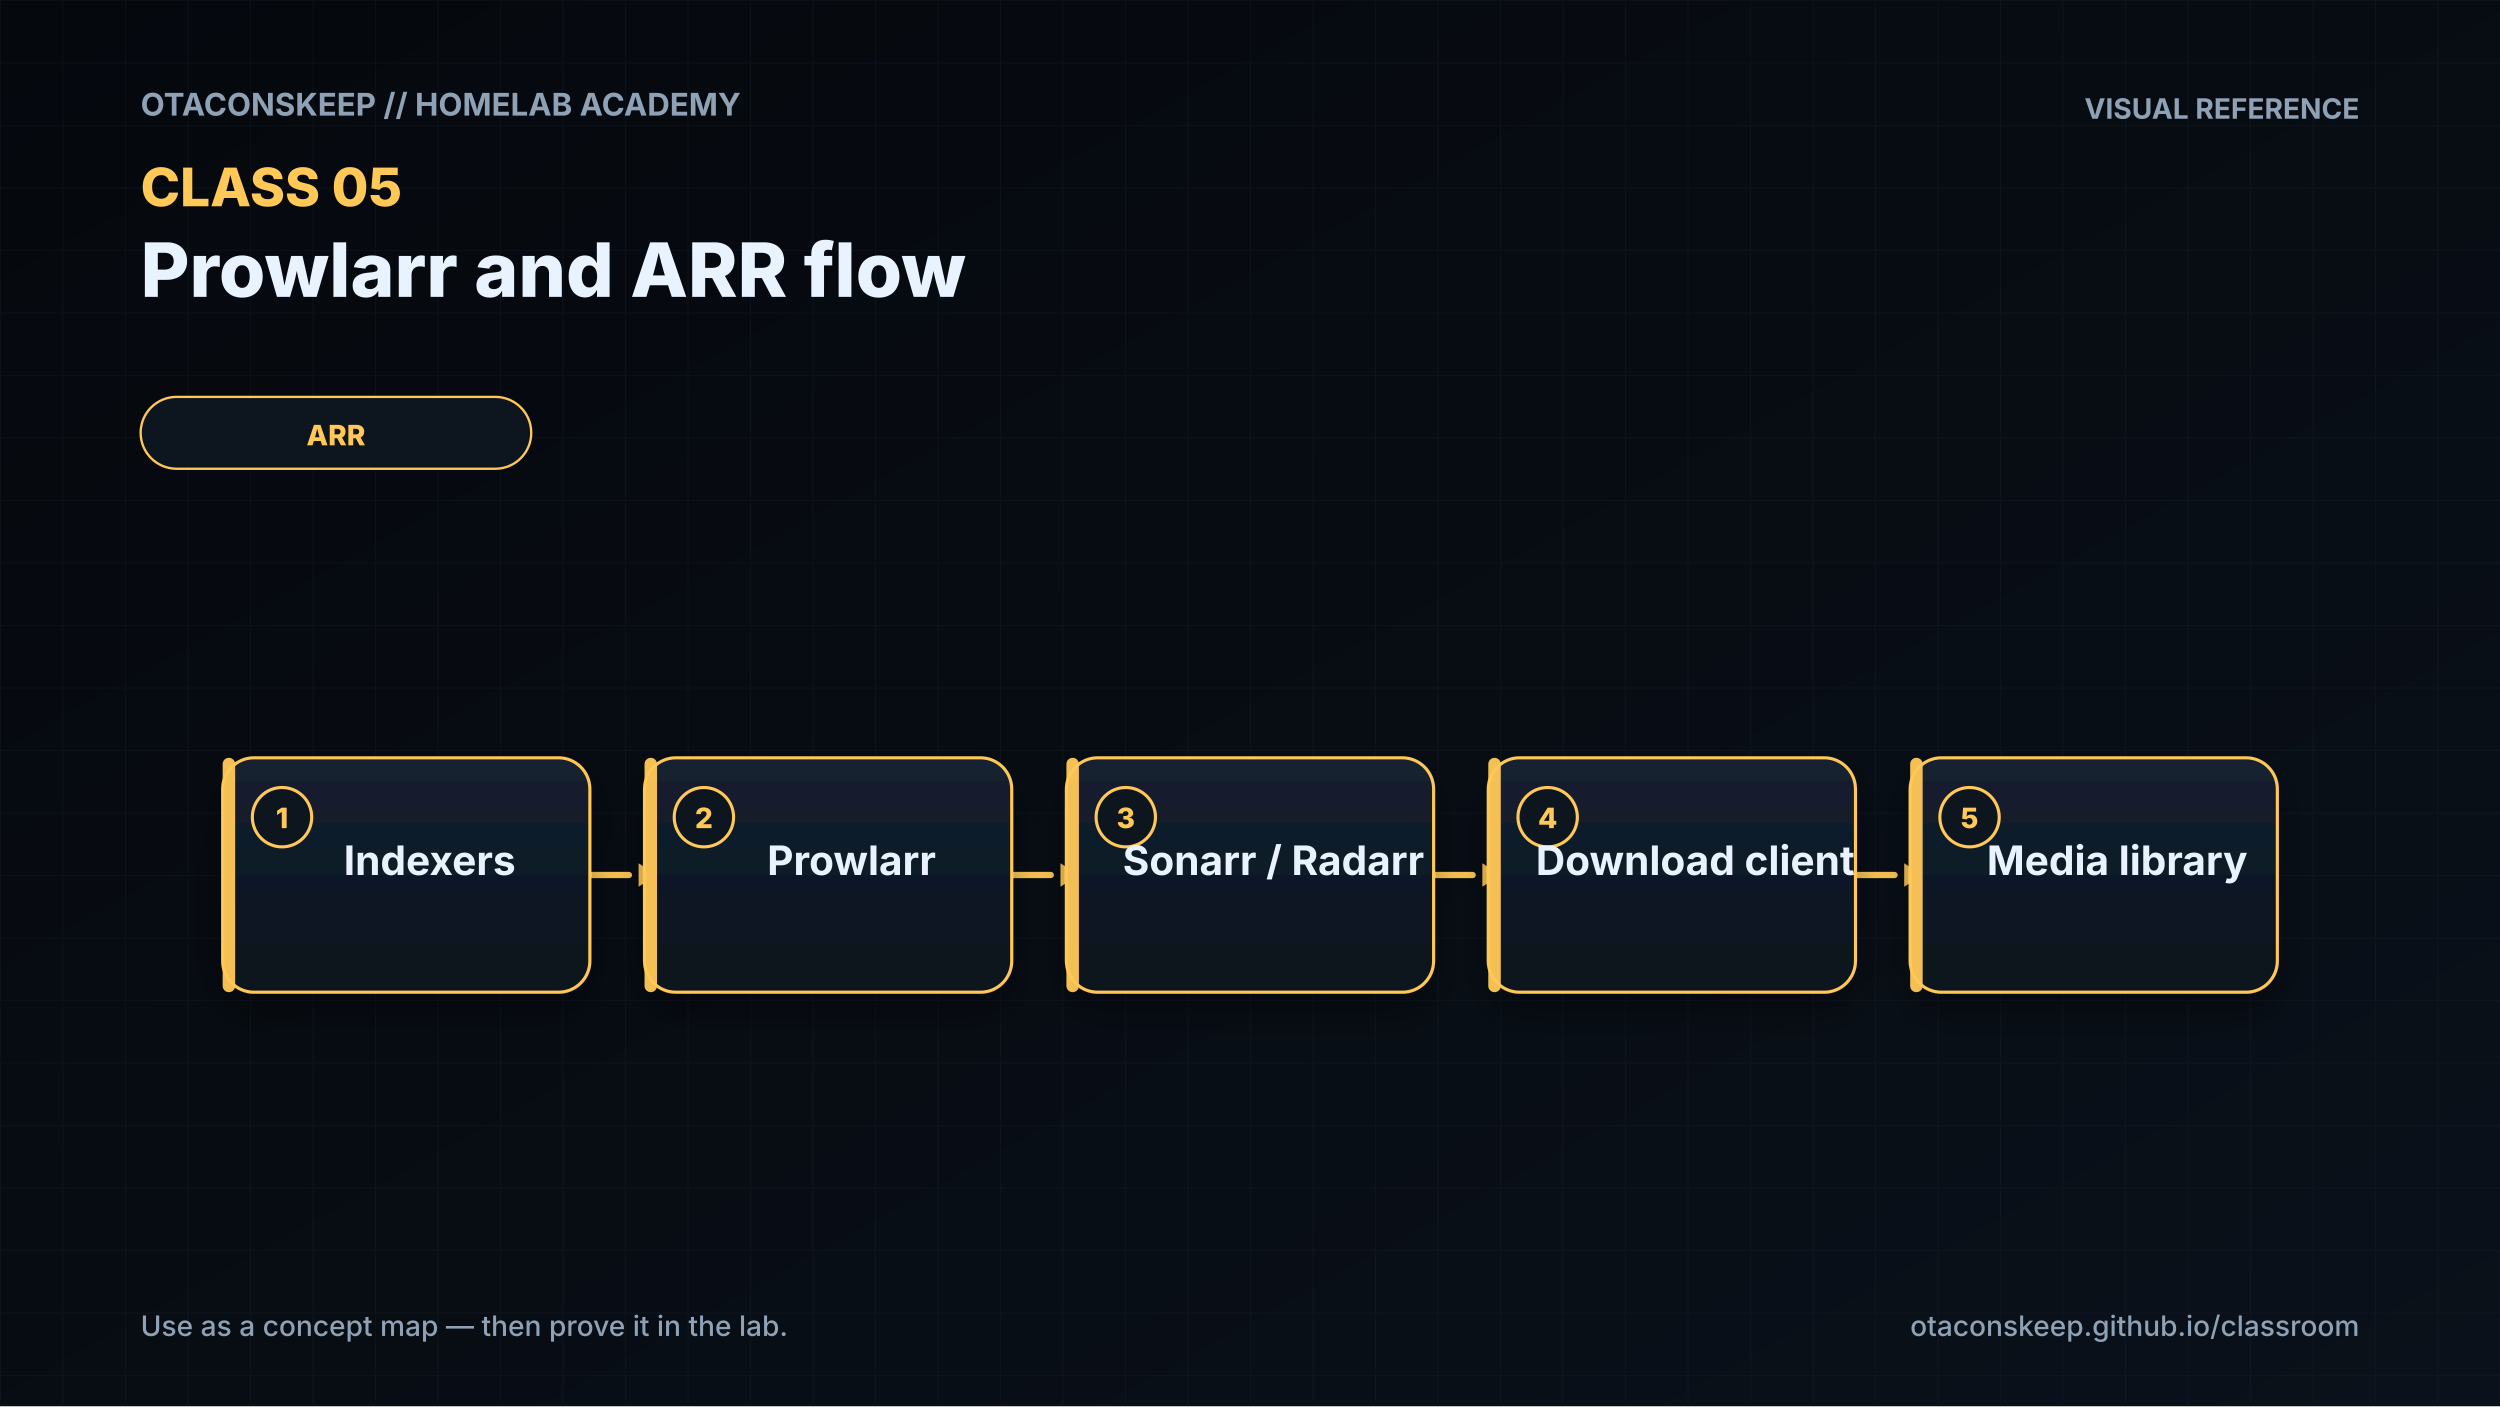
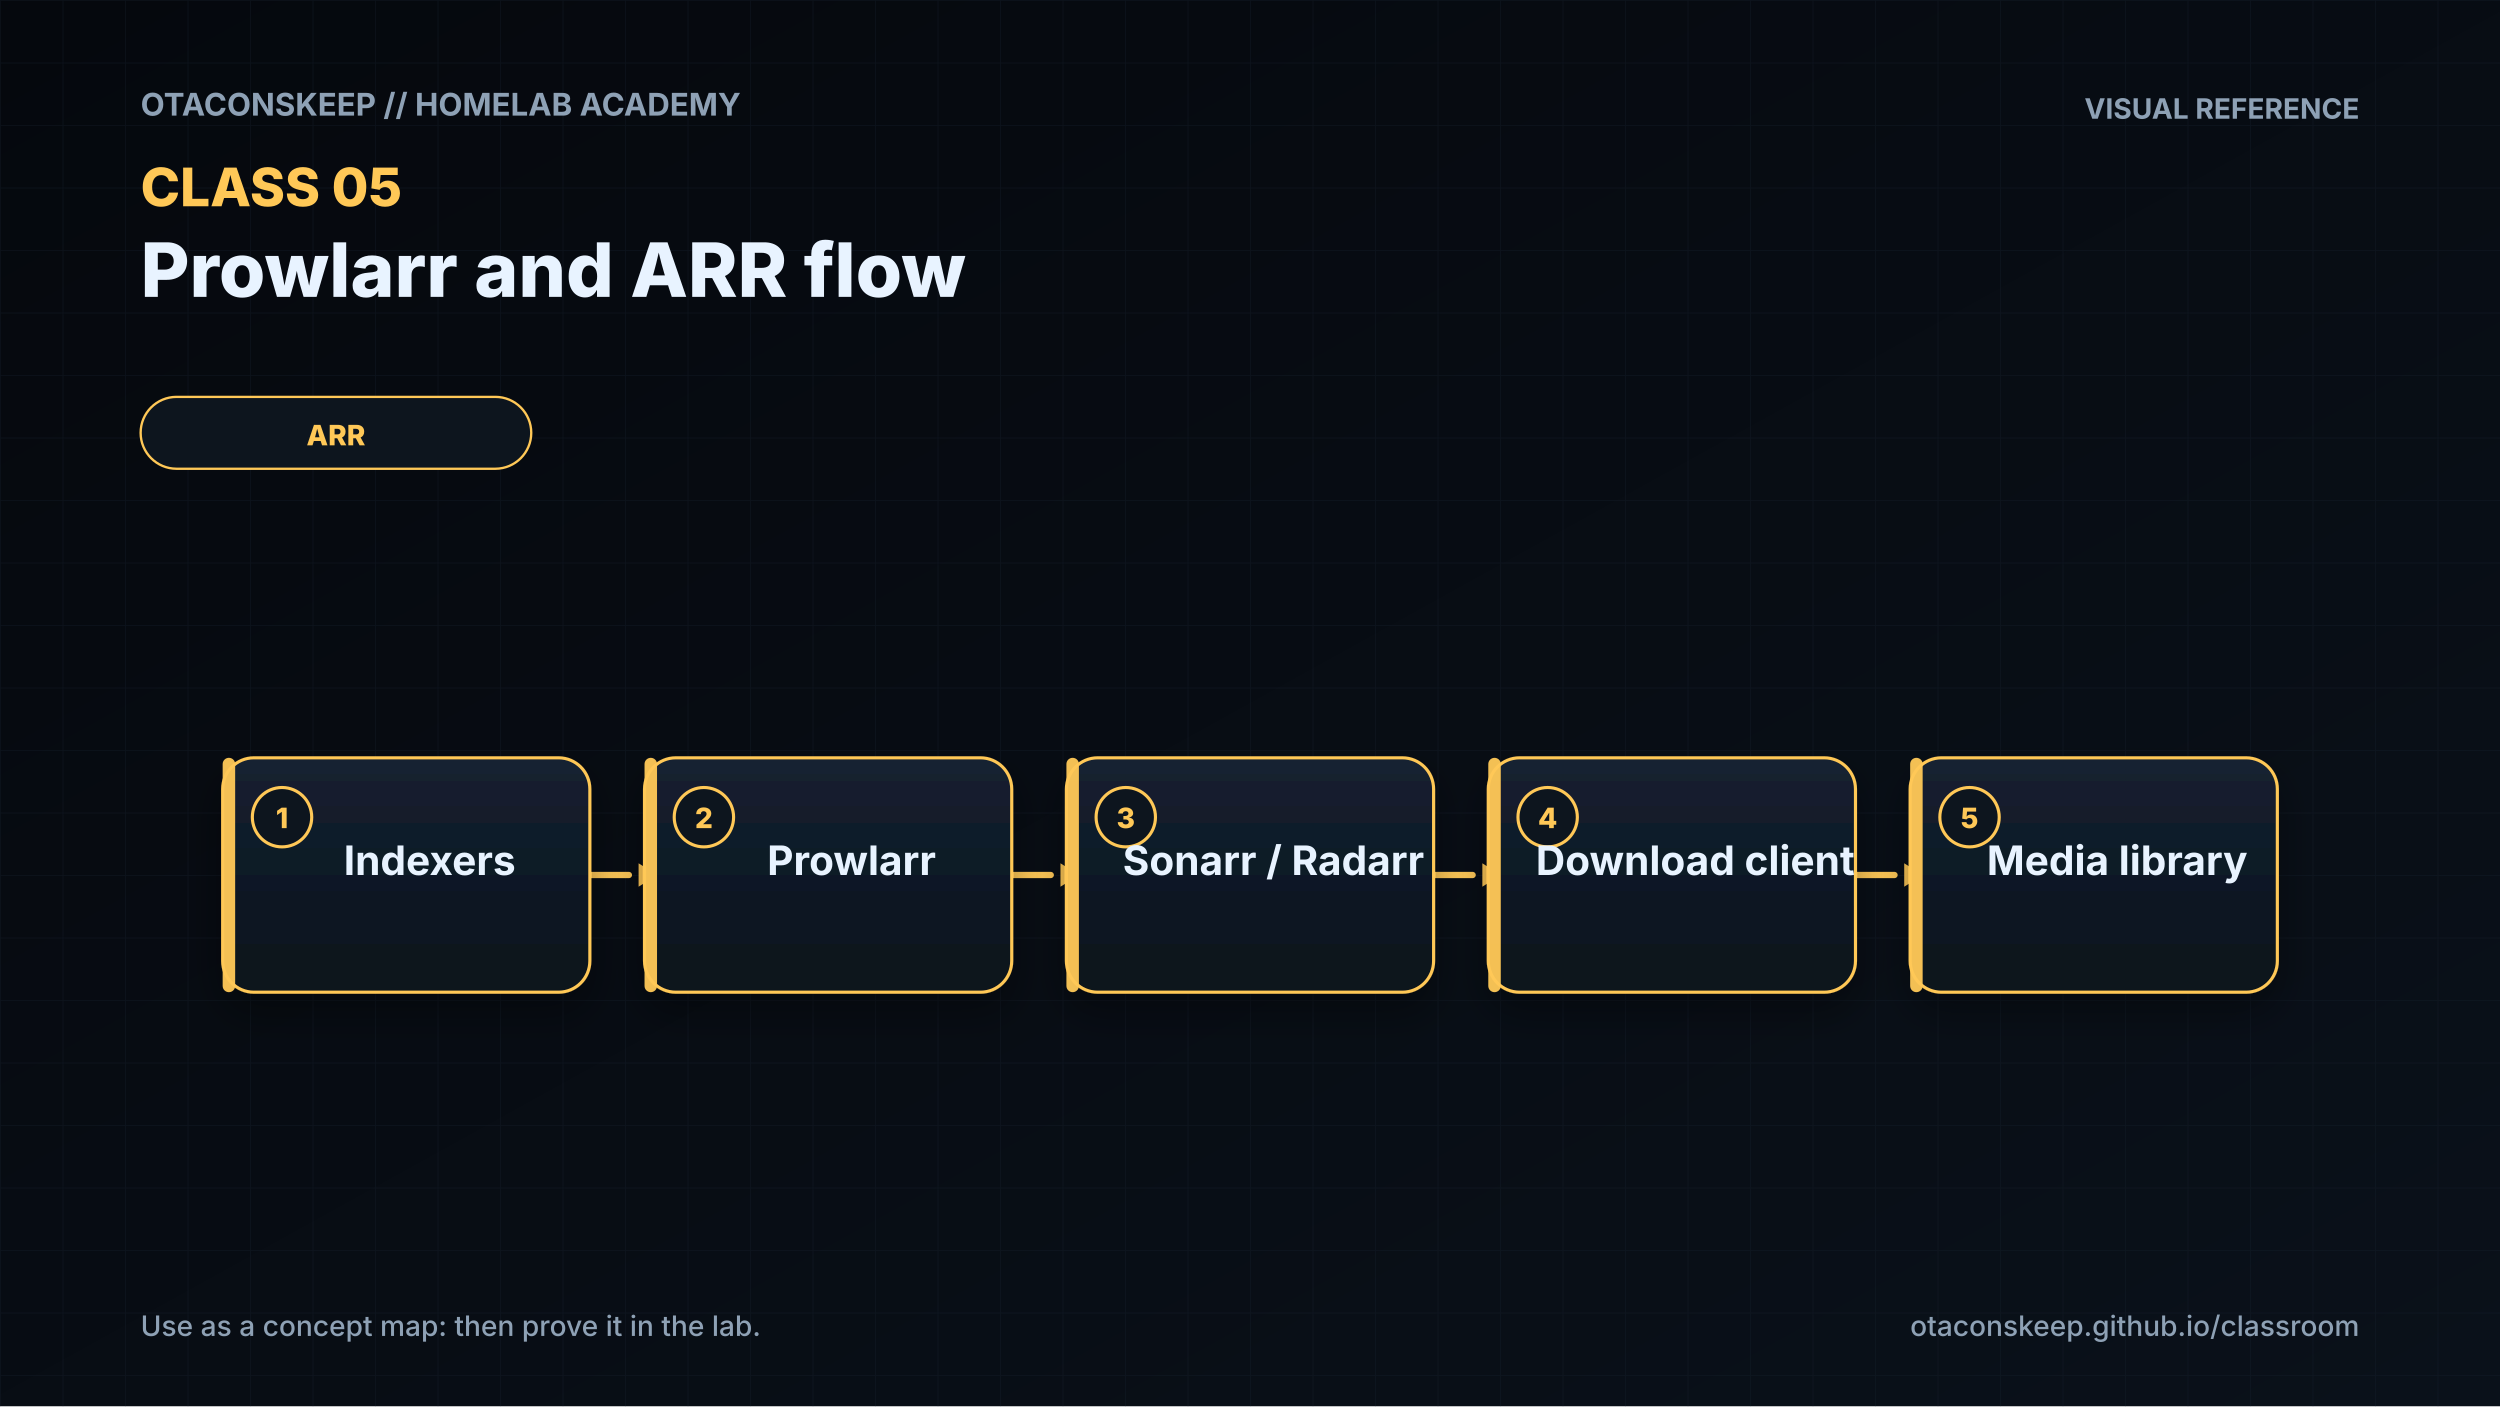
<svg xmlns="http://www.w3.org/2000/svg" width="1600" height="900" viewBox="0 0 1600 900">
  <defs>
    <linearGradient id="bg" x1="0" y1="0" x2="1" y2="1">
      <stop offset="0" stop-color="#05080d" />
      <stop offset="1" stop-color="#0a111a" />
    </linearGradient>
    <linearGradient id="glass" x1="0" y1="0" x2="0" y2="1">
      <stop offset="0" stop-color="#142131" />
      <stop offset="1" stop-color="#0b121b" />
    </linearGradient>
    <filter id="shadow" x="-30%" y="-30%" width="160%" height="160%">
      <feDropShadow dx="0" dy="12" stdDeviation="12" flood-color="#000" flood-opacity="0.35" />
    </filter>
    <filter id="glow">
      <feGaussianBlur stdDeviation="4" result="blur" />
      <feMerge>
        <feMergeNode in="blur" />
        <feMergeNode in="SourceGraphic" />
      </feMerge>
    </filter>
    <pattern id="grid" width="40" height="40" patternUnits="userSpaceOnUse">
      <path d="M 40 0 L 0 0 0 40" fill="none" stroke="#182331" stroke-width="1" opacity="0.55" />
    </pattern>
  </defs>
  <rect width="100%" height="100%" fill="url(#bg)" />
  <rect width="100%" height="100%" fill="url(#grid)" opacity="0.65" />
  <text x="90" y="74" font-family="Inter,Segoe UI,Arial,sans-serif" font-size="20" font-weight="700" fill="#8ea1b5" text-anchor="start" opacity="1">OTACONSKEEP // HOMELAB ACADEMY</text>
  <text x="90" y="132" font-family="Inter,Segoe UI,Arial,sans-serif" font-size="34" font-weight="800" fill="#ffc857" text-anchor="start" opacity="1">CLASS 05</text>
  <text x="90" y="190" font-family="Inter,Segoe UI,Arial,sans-serif" font-size="48" font-weight="800" fill="#e8f3ff" text-anchor="start" opacity="1">Prowlarr and ARR flow</text>
  <rect x="90" y="254" width="250" height="46" rx="23" fill="#0d151e" stroke="#ffc857" stroke-width="1.5" opacity="1" />
  <text x="215" y="285" font-family="Inter,Segoe UI,Arial,sans-serif" font-size="18" font-weight="800" fill="#ffc857" text-anchor="middle" opacity="1">ARR</text>
  <text x="1510" y="76" font-family="Inter,Segoe UI,Arial,sans-serif" font-size="18" font-weight="700" fill="#8ea1b5" text-anchor="end" opacity="1">VISUAL REFERENCE</text>
  <line x1="369.5" y1="560" x2="402.5" y2="560.0" stroke="#ffc857" stroke-width="4" stroke-linecap="round" />
  <polygon points="420.5,560 408.7,567.5 408.7,552.5" fill="#ffc857" />
  <line x1="639.5" y1="560" x2="672.5" y2="560.0" stroke="#ffc857" stroke-width="4" stroke-linecap="round" />
  <polygon points="690.5,560 678.7,567.5 678.7,552.5" fill="#ffc857" />
  <line x1="909.5" y1="560" x2="942.5" y2="560.0" stroke="#ffc857" stroke-width="4" stroke-linecap="round" />
  <polygon points="960.5,560 948.7,567.5 948.7,552.5" fill="#ffc857" />
  <line x1="1179.5" y1="560" x2="1212.5" y2="560.0" stroke="#ffc857" stroke-width="4" stroke-linecap="round" />
  <polygon points="1230.5,560 1218.7,567.5 1218.7,552.5" fill="#ffc857" />
  <rect x="142.5" y="485.0" width="235" height="150" rx="20" fill="url(#glass)" stroke="#ffc857" stroke-width="2" opacity="1" filter="url(#shadow)" />
  <rect x="142.5" y="485.0" width="8" height="150" rx="4" fill="#ffc857" opacity="0.95" />
  <circle cx="180.5" cy="523.0" r="19" fill="#0d151e" stroke="#ffc857" stroke-width="2" />
  <text x="180.5" y="530.0" font-family="Inter,Segoe UI,Arial,sans-serif" font-size="18" font-weight="800" fill="#ffc857" text-anchor="middle" opacity="1">1</text>
  <text x="275.0" y="560" font-family="Inter,Segoe UI,Arial,sans-serif" font-size="26" font-weight="700" fill="#e8f3ff" text-anchor="middle" opacity="1">Indexers</text>
  <rect x="412.5" y="485.0" width="235" height="150" rx="20" fill="url(#glass)" stroke="#ffc857" stroke-width="2" opacity="1" filter="url(#shadow)" />
  <rect x="412.5" y="485.0" width="8" height="150" rx="4" fill="#ffc857" opacity="0.95" />
  <circle cx="450.5" cy="523.0" r="19" fill="#0d151e" stroke="#ffc857" stroke-width="2" />
  <text x="450.5" y="530.0" font-family="Inter,Segoe UI,Arial,sans-serif" font-size="18" font-weight="800" fill="#ffc857" text-anchor="middle" opacity="1">2</text>
  <text x="545.0" y="560" font-family="Inter,Segoe UI,Arial,sans-serif" font-size="26" font-weight="700" fill="#e8f3ff" text-anchor="middle" opacity="1">Prowlarr</text>
  <rect x="682.5" y="485.0" width="235" height="150" rx="20" fill="url(#glass)" stroke="#ffc857" stroke-width="2" opacity="1" filter="url(#shadow)" />
  <rect x="682.5" y="485.0" width="8" height="150" rx="4" fill="#ffc857" opacity="0.95" />
  <circle cx="720.5" cy="523.0" r="19" fill="#0d151e" stroke="#ffc857" stroke-width="2" />
  <text x="720.5" y="530.0" font-family="Inter,Segoe UI,Arial,sans-serif" font-size="18" font-weight="800" fill="#ffc857" text-anchor="middle" opacity="1">3</text>
  <text x="815.0" y="560" font-family="Inter,Segoe UI,Arial,sans-serif" font-size="26" font-weight="700" fill="#e8f3ff" text-anchor="middle" opacity="1">Sonarr / Radarr</text>
  <rect x="952.5" y="485.0" width="235" height="150" rx="20" fill="url(#glass)" stroke="#ffc857" stroke-width="2" opacity="1" filter="url(#shadow)" />
  <rect x="952.5" y="485.0" width="8" height="150" rx="4" fill="#ffc857" opacity="0.95" />
  <circle cx="990.5" cy="523.0" r="19" fill="#0d151e" stroke="#ffc857" stroke-width="2" />
  <text x="990.5" y="530.0" font-family="Inter,Segoe UI,Arial,sans-serif" font-size="18" font-weight="800" fill="#ffc857" text-anchor="middle" opacity="1">4</text>
  <text x="1085.0" y="560" font-family="Inter,Segoe UI,Arial,sans-serif" font-size="26" font-weight="700" fill="#e8f3ff" text-anchor="middle" opacity="1">Download client</text>
  <rect x="1222.5" y="485.0" width="235" height="150" rx="20" fill="url(#glass)" stroke="#ffc857" stroke-width="2" opacity="1" filter="url(#shadow)" />
  <rect x="1222.5" y="485.0" width="8" height="150" rx="4" fill="#ffc857" opacity="0.95" />
  <circle cx="1260.5" cy="523.0" r="19" fill="#0d151e" stroke="#ffc857" stroke-width="2" />
  <text x="1260.5" y="530.0" font-family="Inter,Segoe UI,Arial,sans-serif" font-size="18" font-weight="800" fill="#ffc857" text-anchor="middle" opacity="1">5</text>
  <text x="1355.0" y="560" font-family="Inter,Segoe UI,Arial,sans-serif" font-size="26" font-weight="700" fill="#e8f3ff" text-anchor="middle" opacity="1">Media library</text>
-   <text x="90" y="855" font-family="Inter,Segoe UI,Arial,sans-serif" font-size="18" font-weight="500" fill="#8ea1b5" text-anchor="start" opacity="1">Use as a concept map — then prove it in the lab.</text>
+   <text x="90" y="855" font-family="Inter,Segoe UI,Arial,sans-serif" font-size="18" font-weight="500" fill="#8ea1b5" text-anchor="start" opacity="1">Use as a concept map: then prove it in the lab.</text>
  <text x="1510" y="855" font-family="Inter,Segoe UI,Arial,sans-serif" font-size="18" font-weight="500" fill="#8ea1b5" text-anchor="end" opacity="1">otaconskeep.github.io/classroom</text>
</svg>
